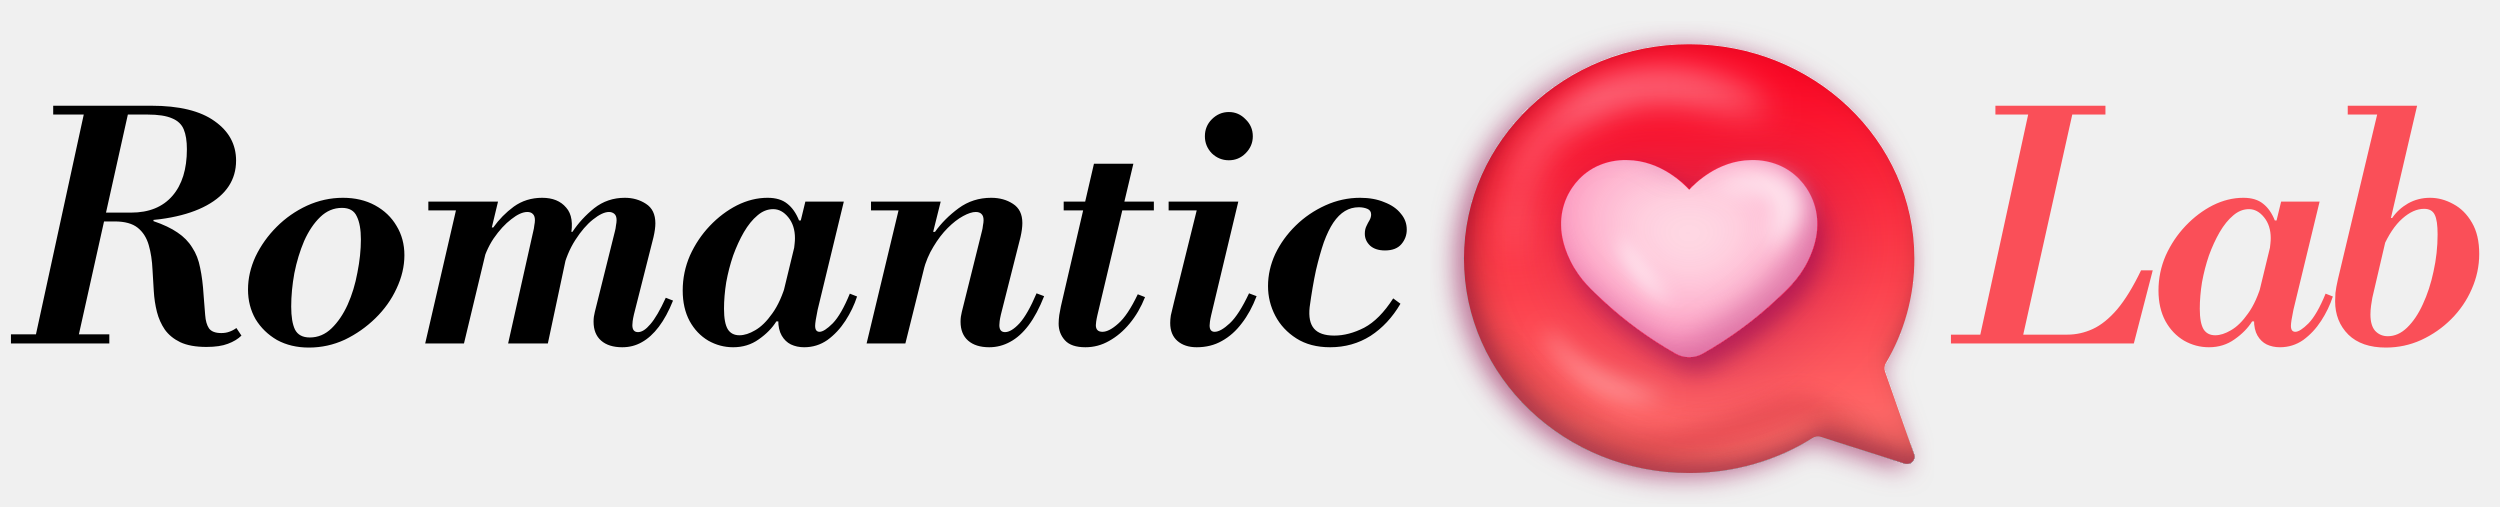
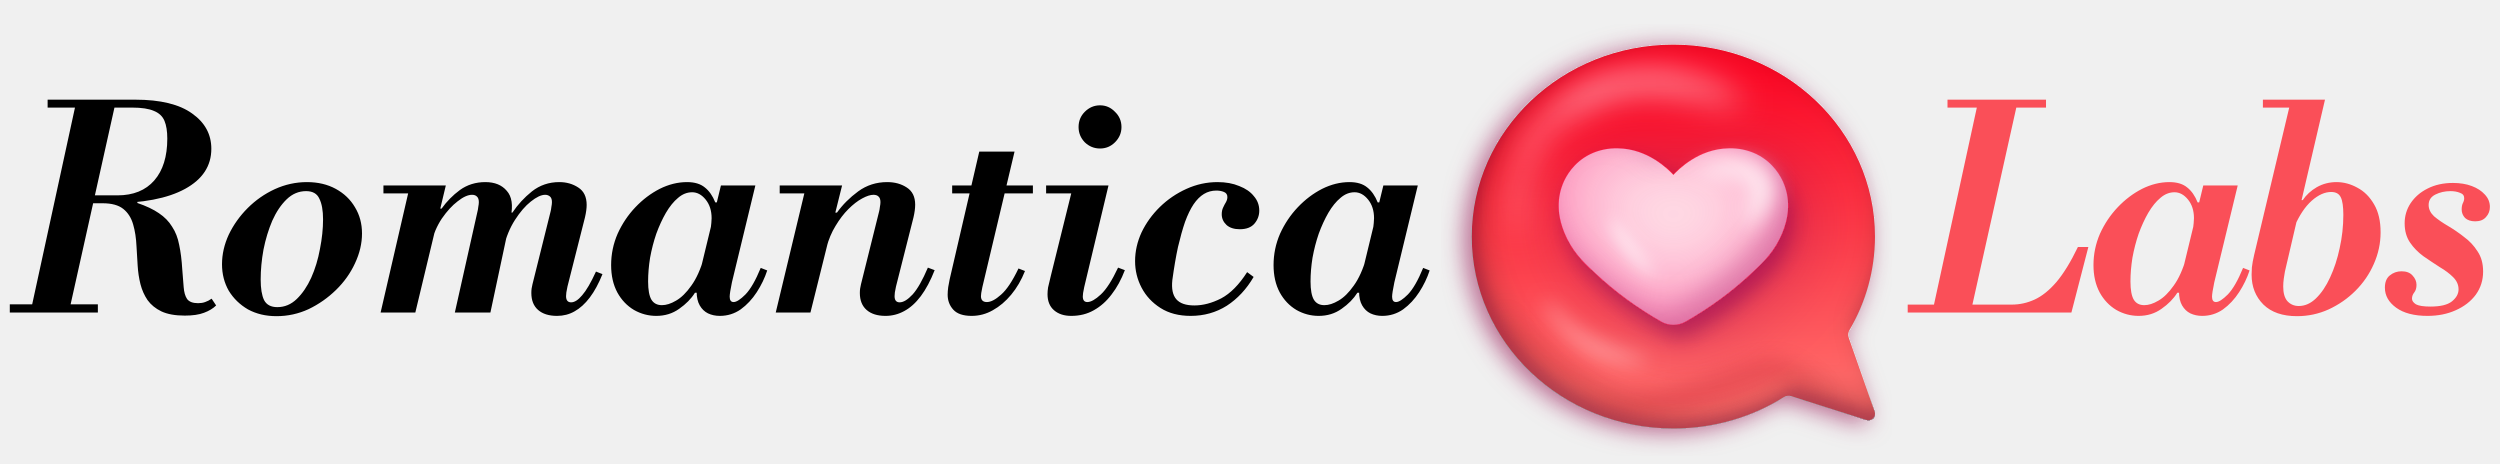
- <svg xmlns="http://www.w3.org/2000/svg" width="222" height="45" viewBox="0 0 222 45" fill="none">
-   <path d="M3.016 30.5L7.608 9.388H11.528L6.824 30.5H3.016ZM0.972 30.5V29.688H9.708V30.5H0.972ZM18.332 30.808C17.38 30.808 16.605 30.668 16.008 30.388C15.429 30.108 14.972 29.735 14.636 29.268C14.319 28.801 14.085 28.279 13.936 27.7C13.787 27.103 13.693 26.487 13.656 25.852C13.619 25.217 13.581 24.592 13.544 23.976C13.507 23.136 13.395 22.399 13.208 21.764C13.021 21.111 12.695 20.597 12.228 20.224C11.761 19.851 11.08 19.664 10.184 19.664L13.628 19.524V19.636C14.505 19.935 15.215 20.271 15.756 20.644C16.316 21.017 16.755 21.465 17.072 21.988C17.408 22.492 17.641 23.089 17.772 23.78C17.921 24.471 18.024 25.283 18.08 26.216C18.136 26.888 18.183 27.476 18.22 27.98C18.257 28.484 18.369 28.876 18.556 29.156C18.761 29.436 19.125 29.576 19.648 29.576C19.909 29.576 20.143 29.539 20.348 29.464C20.572 29.389 20.787 29.277 20.992 29.128L21.44 29.8C21.141 30.099 20.74 30.341 20.236 30.528C19.751 30.715 19.116 30.808 18.332 30.808ZM6.32 19.664V18.88H11.64C13.227 18.88 14.449 18.385 15.308 17.396C16.167 16.407 16.596 15.025 16.596 13.252C16.596 12.524 16.503 11.936 16.316 11.488C16.129 11.04 15.784 10.713 15.28 10.508C14.776 10.284 14.048 10.172 13.096 10.172H4.724V9.388H13.432C15.915 9.388 17.791 9.845 19.06 10.76C20.329 11.656 20.964 12.823 20.964 14.26C20.964 15.959 20.096 17.284 18.36 18.236C16.624 19.188 14.141 19.664 10.912 19.664H6.32ZM27.427 30.864C26.363 30.864 25.42 30.64 24.599 30.192C23.796 29.725 23.162 29.109 22.695 28.344C22.247 27.56 22.023 26.683 22.023 25.712C22.023 24.723 22.247 23.743 22.695 22.772C23.162 21.801 23.787 20.924 24.571 20.14C25.355 19.356 26.251 18.731 27.259 18.264C28.286 17.797 29.35 17.564 30.451 17.564C31.534 17.564 32.486 17.788 33.307 18.236C34.128 18.684 34.763 19.291 35.211 20.056C35.678 20.821 35.911 21.689 35.911 22.66C35.911 23.649 35.678 24.639 35.211 25.628C34.763 26.599 34.138 27.476 33.335 28.26C32.532 29.044 31.627 29.679 30.619 30.164C29.611 30.631 28.547 30.864 27.427 30.864ZM27.511 29.968C28.239 29.968 28.883 29.697 29.443 29.156C30.003 28.615 30.479 27.915 30.871 27.056C31.263 26.179 31.552 25.227 31.739 24.2C31.944 23.173 32.047 22.193 32.047 21.26C32.047 20.383 31.926 19.701 31.683 19.216C31.459 18.712 31.02 18.46 30.367 18.46C29.639 18.46 28.995 18.731 28.435 19.272C27.875 19.813 27.399 20.523 27.007 21.4C26.634 22.277 26.344 23.229 26.139 24.256C25.952 25.283 25.859 26.272 25.859 27.224C25.859 28.12 25.971 28.801 26.195 29.268C26.438 29.735 26.876 29.968 27.511 29.968ZM55.257 30.836C54.454 30.836 53.829 30.64 53.381 30.248C52.933 29.856 52.709 29.296 52.709 28.568C52.709 28.4 52.718 28.251 52.737 28.12C52.774 27.971 52.802 27.831 52.821 27.7L54.613 20.504C54.65 20.373 54.678 20.215 54.697 20.028C54.734 19.841 54.753 19.683 54.753 19.552C54.753 19.291 54.688 19.104 54.557 18.992C54.426 18.88 54.267 18.824 54.081 18.824C53.689 18.824 53.213 19.048 52.653 19.496C52.111 19.925 51.589 20.532 51.085 21.316C50.581 22.1 50.208 23.005 49.965 24.032L50.637 20.588H50.833C51.355 19.804 51.999 19.104 52.765 18.488C53.549 17.872 54.454 17.564 55.481 17.564C56.19 17.564 56.815 17.741 57.357 18.096C57.917 18.451 58.197 19.029 58.197 19.832C58.197 20.168 58.141 20.579 58.029 21.064L56.293 27.924C56.237 28.167 56.2 28.363 56.181 28.512C56.162 28.661 56.153 28.783 56.153 28.876C56.153 29.287 56.321 29.492 56.657 29.492C56.993 29.492 57.357 29.259 57.749 28.792C58.159 28.325 58.617 27.541 59.121 26.44L59.765 26.692C59.392 27.625 58.971 28.4 58.505 29.016C58.038 29.632 57.534 30.089 56.993 30.388C56.47 30.687 55.892 30.836 55.257 30.836ZM37.757 30.5L40.669 17.9H44.225L41.201 30.5H37.757ZM45.121 30.5L47.361 20.504C47.398 20.373 47.426 20.215 47.445 20.028C47.482 19.841 47.501 19.683 47.501 19.552C47.501 19.291 47.435 19.104 47.305 18.992C47.193 18.88 47.034 18.824 46.829 18.824C46.418 18.824 45.942 19.039 45.401 19.468C44.859 19.879 44.337 20.448 43.833 21.176C43.347 21.904 42.983 22.753 42.741 23.724L43.609 20.196H43.805C44.309 19.487 44.915 18.871 45.625 18.348C46.353 17.825 47.193 17.564 48.145 17.564C49.078 17.564 49.787 17.853 50.273 18.432C50.777 18.992 50.907 19.86 50.665 21.036L48.649 30.5H45.121ZM38.037 18.684V17.9H43.889V18.684H38.037ZM65.104 30.836C64.32 30.836 63.583 30.64 62.892 30.248C62.201 29.837 61.651 29.259 61.24 28.512C60.829 27.747 60.624 26.841 60.624 25.796C60.624 24.713 60.839 23.677 61.268 22.688C61.716 21.699 62.304 20.821 63.032 20.056C63.76 19.291 64.563 18.684 65.44 18.236C66.336 17.788 67.241 17.564 68.156 17.564C68.903 17.564 69.491 17.741 69.92 18.096C70.349 18.432 70.695 18.927 70.956 19.58H71.124L70.508 22.128C70.527 21.941 70.545 21.773 70.564 21.624C70.583 21.456 70.592 21.297 70.592 21.148C70.592 20.401 70.396 19.785 70.004 19.3C69.612 18.815 69.164 18.572 68.66 18.572C68.156 18.572 67.689 18.759 67.26 19.132C66.831 19.487 66.429 19.981 66.056 20.616C65.701 21.232 65.384 21.923 65.104 22.688C64.843 23.453 64.637 24.247 64.488 25.068C64.357 25.889 64.292 26.673 64.292 27.42C64.292 28.26 64.404 28.867 64.628 29.24C64.852 29.595 65.197 29.772 65.664 29.772C66.093 29.772 66.56 29.623 67.064 29.324C67.587 29.025 68.091 28.531 68.576 27.84C69.08 27.149 69.5 26.216 69.836 25.04L69.108 28.54H68.94C68.567 29.137 68.044 29.669 67.372 30.136C66.719 30.603 65.963 30.836 65.104 30.836ZM71.404 30.836C70.975 30.836 70.583 30.752 70.228 30.584C69.892 30.416 69.621 30.155 69.416 29.8C69.211 29.445 69.108 28.988 69.108 28.428C69.108 28.185 69.127 27.915 69.164 27.616C69.22 27.317 69.332 26.851 69.5 26.216L71.516 17.9H74.932L72.608 27.504C72.533 27.859 72.477 28.157 72.44 28.4C72.403 28.643 72.384 28.82 72.384 28.932C72.384 29.287 72.515 29.464 72.776 29.464C73.056 29.464 73.448 29.212 73.952 28.708C74.456 28.185 74.96 27.308 75.464 26.076L76.108 26.328C75.865 27.075 75.52 27.793 75.072 28.484C74.624 29.175 74.092 29.744 73.476 30.192C72.86 30.621 72.169 30.836 71.404 30.836ZM87.846 30.836C87.043 30.836 86.418 30.64 85.969 30.248C85.522 29.856 85.297 29.296 85.297 28.568C85.297 28.4 85.307 28.251 85.326 28.12C85.363 27.971 85.391 27.831 85.409 27.7L87.201 20.504C87.239 20.373 87.267 20.215 87.285 20.028C87.323 19.841 87.341 19.683 87.341 19.552C87.341 19.291 87.276 19.104 87.145 18.992C87.034 18.88 86.865 18.824 86.641 18.824C86.343 18.824 85.969 18.945 85.522 19.188C85.073 19.431 84.616 19.785 84.15 20.252C83.701 20.7 83.281 21.251 82.889 21.904C82.498 22.539 82.199 23.248 81.993 24.032L82.834 20.588H83.029C83.59 19.804 84.29 19.104 85.129 18.488C85.969 17.872 86.931 17.564 88.013 17.564C88.76 17.564 89.404 17.741 89.945 18.096C90.505 18.451 90.785 19.02 90.785 19.804C90.785 20.159 90.73 20.579 90.618 21.064L88.882 27.924C88.826 28.167 88.788 28.363 88.769 28.512C88.751 28.661 88.742 28.783 88.742 28.876C88.742 29.287 88.909 29.492 89.246 29.492C89.619 29.492 90.048 29.231 90.534 28.708C91.019 28.167 91.523 27.28 92.046 26.048L92.718 26.3C92.307 27.345 91.85 28.204 91.346 28.876C90.841 29.548 90.291 30.043 89.694 30.36C89.115 30.677 88.499 30.836 87.846 30.836ZM76.954 30.5L79.978 17.9H83.534L80.397 30.5H76.954ZM77.346 18.684V17.9H83.198V18.684H77.346ZM96.387 30.836C95.547 30.836 94.94 30.631 94.567 30.22C94.194 29.809 94.007 29.315 94.007 28.736C94.007 28.512 94.026 28.26 94.063 27.98C94.119 27.681 94.166 27.429 94.203 27.224L97.143 14.54H100.643L97.451 27.98C97.395 28.223 97.358 28.419 97.339 28.568C97.32 28.717 97.311 28.82 97.311 28.876C97.311 29.268 97.507 29.464 97.899 29.464C98.291 29.464 98.758 29.221 99.299 28.736C99.859 28.251 100.438 27.383 101.035 26.132L101.679 26.384C101.324 27.28 100.867 28.064 100.307 28.736C99.766 29.389 99.159 29.903 98.487 30.276C97.834 30.649 97.134 30.836 96.387 30.836ZM94.455 18.684V17.9H102.463V18.684H94.455ZM109.122 14.232C108.543 14.232 108.039 14.027 107.61 13.616C107.199 13.187 106.994 12.683 106.994 12.104C106.994 11.507 107.199 11.003 107.61 10.592C108.039 10.163 108.543 9.948 109.122 9.948C109.701 9.948 110.195 10.163 110.606 10.592C111.035 11.003 111.25 11.507 111.25 12.104C111.25 12.683 111.035 13.187 110.606 13.616C110.195 14.027 109.701 14.232 109.122 14.232ZM106.266 30.836C105.557 30.836 104.987 30.649 104.558 30.276C104.129 29.903 103.914 29.371 103.914 28.68C103.914 28.475 103.933 28.251 103.97 28.008C104.026 27.765 104.119 27.373 104.25 26.832L106.462 17.9H109.962L107.554 27.98C107.498 28.223 107.461 28.419 107.442 28.568C107.423 28.717 107.414 28.829 107.414 28.904C107.414 29.277 107.563 29.464 107.862 29.464C108.217 29.464 108.665 29.212 109.206 28.708C109.747 28.204 110.317 27.317 110.914 26.048L111.586 26.3C111.231 27.233 110.793 28.036 110.27 28.708C109.766 29.38 109.178 29.903 108.506 30.276C107.853 30.649 107.106 30.836 106.266 30.836ZM103.774 18.684V17.9H108.786V18.684H103.774ZM118.116 30.836C116.94 30.836 115.941 30.575 115.12 30.052C114.299 29.529 113.673 28.857 113.244 28.036C112.815 27.215 112.6 26.337 112.6 25.404C112.6 24.433 112.815 23.481 113.244 22.548C113.692 21.615 114.299 20.775 115.064 20.028C115.829 19.281 116.707 18.684 117.696 18.236C118.685 17.788 119.712 17.564 120.776 17.564C121.597 17.564 122.316 17.695 122.932 17.956C123.567 18.199 124.052 18.535 124.388 18.964C124.743 19.375 124.92 19.851 124.92 20.392C124.92 20.877 124.761 21.307 124.444 21.68C124.127 22.053 123.641 22.24 122.988 22.24C122.428 22.24 121.989 22.1 121.672 21.82C121.355 21.521 121.196 21.167 121.196 20.756C121.196 20.495 121.243 20.271 121.336 20.084C121.429 19.879 121.523 19.701 121.616 19.552C121.709 19.384 121.756 19.216 121.756 19.048C121.756 18.805 121.644 18.637 121.42 18.544C121.196 18.451 120.944 18.404 120.664 18.404C120.216 18.404 119.805 18.516 119.432 18.74C119.059 18.964 118.713 19.309 118.396 19.776C118.097 20.224 117.817 20.803 117.556 21.512C117.313 22.221 117.08 23.052 116.856 24.004C116.651 24.956 116.464 26.048 116.296 27.28C116.203 28.139 116.333 28.773 116.688 29.184C117.043 29.595 117.64 29.8 118.48 29.8C119.339 29.8 120.225 29.567 121.14 29.1C122.055 28.615 122.913 27.747 123.716 26.496L124.36 26.972C123.651 28.185 122.764 29.137 121.7 29.828C120.636 30.5 119.441 30.836 118.116 30.836Z" fill="black" />
+ <svg xmlns="http://www.w3.org/2000/svg" width="248" height="46" viewBox="0 0 248 46" fill="none">
+   <path d="M3.016 31L7.608 9.888H11.528L6.824 31H3.016ZM0.972 31V30.188H9.708V31H0.972ZM18.332 31.308C17.38 31.308 16.605 31.168 16.008 30.888C15.429 30.608 14.972 30.235 14.636 29.768C14.319 29.301 14.085 28.779 13.936 28.2C13.787 27.603 13.693 26.987 13.656 26.352C13.619 25.717 13.581 25.092 13.544 24.476C13.507 23.636 13.395 22.899 13.208 22.264C13.021 21.611 12.695 21.097 12.228 20.724C11.761 20.351 11.08 20.164 10.184 20.164L13.628 20.024V20.136C14.505 20.435 15.215 20.771 15.756 21.144C16.316 21.517 16.755 21.965 17.072 22.488C17.408 22.992 17.641 23.589 17.772 24.28C17.921 24.971 18.024 25.783 18.08 26.716C18.136 27.388 18.183 27.976 18.22 28.48C18.257 28.984 18.369 29.376 18.556 29.656C18.761 29.936 19.125 30.076 19.648 30.076C19.909 30.076 20.143 30.039 20.348 29.964C20.572 29.889 20.787 29.777 20.992 29.628L21.44 30.3C21.141 30.599 20.74 30.841 20.236 31.028C19.751 31.215 19.116 31.308 18.332 31.308ZM6.32 20.164V19.38H11.64C13.227 19.38 14.449 18.885 15.308 17.896C16.167 16.907 16.596 15.525 16.596 13.752C16.596 13.024 16.503 12.436 16.316 11.988C16.129 11.54 15.784 11.213 15.28 11.008C14.776 10.784 14.048 10.672 13.096 10.672H4.724V9.888H13.432C15.915 9.888 17.791 10.345 19.06 11.26C20.329 12.156 20.964 13.323 20.964 14.76C20.964 16.459 20.096 17.784 18.36 18.736C16.624 19.688 14.141 20.164 10.912 20.164H6.32ZM27.427 31.364C26.363 31.364 25.42 31.14 24.599 30.692C23.796 30.225 23.162 29.609 22.695 28.844C22.247 28.06 22.023 27.183 22.023 26.212C22.023 25.223 22.247 24.243 22.695 23.272C23.162 22.301 23.787 21.424 24.571 20.64C25.355 19.856 26.251 19.231 27.259 18.764C28.286 18.297 29.35 18.064 30.451 18.064C31.534 18.064 32.486 18.288 33.307 18.736C34.128 19.184 34.763 19.791 35.211 20.556C35.678 21.321 35.911 22.189 35.911 23.16C35.911 24.149 35.678 25.139 35.211 26.128C34.763 27.099 34.138 27.976 33.335 28.76C32.532 29.544 31.627 30.179 30.619 30.664C29.611 31.131 28.547 31.364 27.427 31.364ZM27.511 30.468C28.239 30.468 28.883 30.197 29.443 29.656C30.003 29.115 30.479 28.415 30.871 27.556C31.263 26.679 31.552 25.727 31.739 24.7C31.944 23.673 32.047 22.693 32.047 21.76C32.047 20.883 31.926 20.201 31.683 19.716C31.459 19.212 31.02 18.96 30.367 18.96C29.639 18.96 28.995 19.231 28.435 19.772C27.875 20.313 27.399 21.023 27.007 21.9C26.634 22.777 26.344 23.729 26.139 24.756C25.952 25.783 25.859 26.772 25.859 27.724C25.859 28.62 25.971 29.301 26.195 29.768C26.438 30.235 26.876 30.468 27.511 30.468ZM55.257 31.336C54.454 31.336 53.829 31.14 53.381 30.748C52.933 30.356 52.709 29.796 52.709 29.068C52.709 28.9 52.718 28.751 52.737 28.62C52.774 28.471 52.802 28.331 52.821 28.2L54.613 21.004C54.65 20.873 54.678 20.715 54.697 20.528C54.734 20.341 54.753 20.183 54.753 20.052C54.753 19.791 54.688 19.604 54.557 19.492C54.426 19.38 54.267 19.324 54.081 19.324C53.689 19.324 53.213 19.548 52.653 19.996C52.111 20.425 51.589 21.032 51.085 21.816C50.581 22.6 50.208 23.505 49.965 24.532L50.637 21.088H50.833C51.355 20.304 51.999 19.604 52.765 18.988C53.549 18.372 54.454 18.064 55.481 18.064C56.19 18.064 56.815 18.241 57.357 18.596C57.917 18.951 58.197 19.529 58.197 20.332C58.197 20.668 58.141 21.079 58.029 21.564L56.293 28.424C56.237 28.667 56.2 28.863 56.181 29.012C56.162 29.161 56.153 29.283 56.153 29.376C56.153 29.787 56.321 29.992 56.657 29.992C56.993 29.992 57.357 29.759 57.749 29.292C58.159 28.825 58.617 28.041 59.121 26.94L59.765 27.192C59.392 28.125 58.971 28.9 58.505 29.516C58.038 30.132 57.534 30.589 56.993 30.888C56.47 31.187 55.892 31.336 55.257 31.336ZM37.757 31L40.669 18.4H44.225L41.201 31H37.757ZM45.121 31L47.361 21.004C47.398 20.873 47.426 20.715 47.445 20.528C47.482 20.341 47.501 20.183 47.501 20.052C47.501 19.791 47.435 19.604 47.305 19.492C47.193 19.38 47.034 19.324 46.829 19.324C46.418 19.324 45.942 19.539 45.401 19.968C44.859 20.379 44.337 20.948 43.833 21.676C43.347 22.404 42.983 23.253 42.741 24.224L43.609 20.696H43.805C44.309 19.987 44.915 19.371 45.625 18.848C46.353 18.325 47.193 18.064 48.145 18.064C49.078 18.064 49.787 18.353 50.273 18.932C50.777 19.492 50.907 20.36 50.665 21.536L48.649 31H45.121ZM38.037 19.184V18.4H43.889V19.184H38.037ZM65.104 31.336C64.32 31.336 63.583 31.14 62.892 30.748C62.201 30.337 61.651 29.759 61.24 29.012C60.829 28.247 60.624 27.341 60.624 26.296C60.624 25.213 60.839 24.177 61.268 23.188C61.716 22.199 62.304 21.321 63.032 20.556C63.76 19.791 64.563 19.184 65.44 18.736C66.336 18.288 67.241 18.064 68.156 18.064C68.903 18.064 69.491 18.241 69.92 18.596C70.349 18.932 70.695 19.427 70.956 20.08H71.124L70.508 22.628C70.527 22.441 70.545 22.273 70.564 22.124C70.583 21.956 70.592 21.797 70.592 21.648C70.592 20.901 70.396 20.285 70.004 19.8C69.612 19.315 69.164 19.072 68.66 19.072C68.156 19.072 67.689 19.259 67.26 19.632C66.831 19.987 66.429 20.481 66.056 21.116C65.701 21.732 65.384 22.423 65.104 23.188C64.843 23.953 64.637 24.747 64.488 25.568C64.357 26.389 64.292 27.173 64.292 27.92C64.292 28.76 64.404 29.367 64.628 29.74C64.852 30.095 65.197 30.272 65.664 30.272C66.093 30.272 66.56 30.123 67.064 29.824C67.587 29.525 68.091 29.031 68.576 28.34C69.08 27.649 69.5 26.716 69.836 25.54L69.108 29.04H68.94C68.567 29.637 68.044 30.169 67.372 30.636C66.719 31.103 65.963 31.336 65.104 31.336ZM71.404 31.336C70.975 31.336 70.583 31.252 70.228 31.084C69.892 30.916 69.621 30.655 69.416 30.3C69.211 29.945 69.108 29.488 69.108 28.928C69.108 28.685 69.127 28.415 69.164 28.116C69.22 27.817 69.332 27.351 69.5 26.716L71.516 18.4H74.932L72.608 28.004C72.533 28.359 72.477 28.657 72.44 28.9C72.403 29.143 72.384 29.32 72.384 29.432C72.384 29.787 72.515 29.964 72.776 29.964C73.056 29.964 73.448 29.712 73.952 29.208C74.456 28.685 74.96 27.808 75.464 26.576L76.108 26.828C75.865 27.575 75.52 28.293 75.072 28.984C74.624 29.675 74.092 30.244 73.476 30.692C72.86 31.121 72.169 31.336 71.404 31.336ZM87.846 31.336C87.043 31.336 86.418 31.14 85.969 30.748C85.522 30.356 85.297 29.796 85.297 29.068C85.297 28.9 85.307 28.751 85.326 28.62C85.363 28.471 85.391 28.331 85.409 28.2L87.201 21.004C87.239 20.873 87.267 20.715 87.285 20.528C87.323 20.341 87.341 20.183 87.341 20.052C87.341 19.791 87.276 19.604 87.145 19.492C87.034 19.38 86.865 19.324 86.641 19.324C86.343 19.324 85.969 19.445 85.522 19.688C85.073 19.931 84.616 20.285 84.15 20.752C83.701 21.2 83.281 21.751 82.889 22.404C82.498 23.039 82.199 23.748 81.993 24.532L82.834 21.088H83.029C83.59 20.304 84.29 19.604 85.129 18.988C85.969 18.372 86.931 18.064 88.013 18.064C88.76 18.064 89.404 18.241 89.945 18.596C90.505 18.951 90.785 19.52 90.785 20.304C90.785 20.659 90.73 21.079 90.618 21.564L88.882 28.424C88.826 28.667 88.788 28.863 88.769 29.012C88.751 29.161 88.742 29.283 88.742 29.376C88.742 29.787 88.909 29.992 89.246 29.992C89.619 29.992 90.048 29.731 90.534 29.208C91.019 28.667 91.523 27.78 92.046 26.548L92.718 26.8C92.307 27.845 91.85 28.704 91.346 29.376C90.841 30.048 90.291 30.543 89.694 30.86C89.115 31.177 88.499 31.336 87.846 31.336ZM76.954 31L79.978 18.4H83.534L80.397 31H76.954ZM77.346 19.184V18.4H83.198V19.184H77.346ZM96.387 31.336C95.547 31.336 94.94 31.131 94.567 30.72C94.194 30.309 94.007 29.815 94.007 29.236C94.007 29.012 94.026 28.76 94.063 28.48C94.119 28.181 94.166 27.929 94.203 27.724L97.143 15.04H100.643L97.451 28.48C97.395 28.723 97.358 28.919 97.339 29.068C97.32 29.217 97.311 29.32 97.311 29.376C97.311 29.768 97.507 29.964 97.899 29.964C98.291 29.964 98.758 29.721 99.299 29.236C99.859 28.751 100.438 27.883 101.035 26.632L101.679 26.884C101.324 27.78 100.867 28.564 100.307 29.236C99.766 29.889 99.159 30.403 98.487 30.776C97.834 31.149 97.134 31.336 96.387 31.336ZM94.455 19.184V18.4H102.463V19.184H94.455ZM109.122 14.732C108.543 14.732 108.039 14.527 107.61 14.116C107.199 13.687 106.994 13.183 106.994 12.604C106.994 12.007 107.199 11.503 107.61 11.092C108.039 10.663 108.543 10.448 109.122 10.448C109.701 10.448 110.195 10.663 110.606 11.092C111.035 11.503 111.25 12.007 111.25 12.604C111.25 13.183 111.035 13.687 110.606 14.116C110.195 14.527 109.701 14.732 109.122 14.732ZM106.266 31.336C105.557 31.336 104.987 31.149 104.558 30.776C104.129 30.403 103.914 29.871 103.914 29.18C103.914 28.975 103.933 28.751 103.97 28.508C104.026 28.265 104.119 27.873 104.25 27.332L106.462 18.4H109.962L107.554 28.48C107.498 28.723 107.461 28.919 107.442 29.068C107.423 29.217 107.414 29.329 107.414 29.404C107.414 29.777 107.563 29.964 107.862 29.964C108.217 29.964 108.665 29.712 109.206 29.208C109.747 28.704 110.317 27.817 110.914 26.548L111.586 26.8C111.231 27.733 110.793 28.536 110.27 29.208C109.766 29.88 109.178 30.403 108.506 30.776C107.853 31.149 107.106 31.336 106.266 31.336ZM103.774 19.184V18.4H108.786V19.184H103.774ZM118.116 31.336C116.94 31.336 115.941 31.075 115.12 30.552C114.299 30.029 113.673 29.357 113.244 28.536C112.815 27.715 112.6 26.837 112.6 25.904C112.6 24.933 112.815 23.981 113.244 23.048C113.692 22.115 114.299 21.275 115.064 20.528C115.829 19.781 116.707 19.184 117.696 18.736C118.685 18.288 119.712 18.064 120.776 18.064C121.597 18.064 122.316 18.195 122.932 18.456C123.567 18.699 124.052 19.035 124.388 19.464C124.743 19.875 124.92 20.351 124.92 20.892C124.92 21.377 124.761 21.807 124.444 22.18C124.127 22.553 123.641 22.74 122.988 22.74C122.428 22.74 121.989 22.6 121.672 22.32C121.355 22.021 121.196 21.667 121.196 21.256C121.196 20.995 121.243 20.771 121.336 20.584C121.429 20.379 121.523 20.201 121.616 20.052C121.709 19.884 121.756 19.716 121.756 19.548C121.756 19.305 121.644 19.137 121.42 19.044C121.196 18.951 120.944 18.904 120.664 18.904C120.216 18.904 119.805 19.016 119.432 19.24C119.059 19.464 118.713 19.809 118.396 20.276C118.097 20.724 117.817 21.303 117.556 22.012C117.313 22.721 117.08 23.552 116.856 24.504C116.651 25.456 116.464 26.548 116.296 27.78C116.203 28.639 116.333 29.273 116.688 29.684C117.043 30.095 117.64 30.3 118.48 30.3C119.339 30.3 120.225 30.067 121.14 29.6C122.055 29.115 122.913 28.247 123.716 26.996L124.36 27.472C123.651 28.685 122.764 29.637 121.7 30.328C120.636 31 119.441 31.336 118.116 31.336ZM130.817 31.336C130.033 31.336 129.295 31.14 128.605 30.748C127.914 30.337 127.363 29.759 126.953 29.012C126.542 28.247 126.337 27.341 126.337 26.296C126.337 25.213 126.551 24.177 126.981 23.188C127.429 22.199 128.017 21.321 128.745 20.556C129.473 19.791 130.275 19.184 131.153 18.736C132.049 18.288 132.954 18.064 133.869 18.064C134.615 18.064 135.203 18.241 135.633 18.596C136.062 18.932 136.407 19.427 136.669 20.08H136.837L136.221 22.628C136.239 22.441 136.258 22.273 136.277 22.124C136.295 21.956 136.305 21.797 136.305 21.648C136.305 20.901 136.109 20.285 135.717 19.8C135.325 19.315 134.877 19.072 134.373 19.072C133.869 19.072 133.402 19.259 132.973 19.632C132.543 19.987 132.142 20.481 131.769 21.116C131.414 21.732 131.097 22.423 130.817 23.188C130.555 23.953 130.35 24.747 130.201 25.568C130.07 26.389 130.005 27.173 130.005 27.92C130.005 28.76 130.117 29.367 130.341 29.74C130.565 30.095 130.91 30.272 131.377 30.272C131.806 30.272 132.273 30.123 132.777 29.824C133.299 29.525 133.803 29.031 134.289 28.34C134.793 27.649 135.213 26.716 135.549 25.54L134.821 29.04H134.653C134.279 29.637 133.757 30.169 133.085 30.636C132.431 31.103 131.675 31.336 130.817 31.336ZM137.117 31.336C136.687 31.336 136.295 31.252 135.941 31.084C135.605 30.916 135.334 30.655 135.129 30.3C134.923 29.945 134.821 29.488 134.821 28.928C134.821 28.685 134.839 28.415 134.877 28.116C134.933 27.817 135.045 27.351 135.213 26.716L137.229 18.4H140.645L138.321 28.004C138.246 28.359 138.19 28.657 138.153 28.9C138.115 29.143 138.097 29.32 138.097 29.432C138.097 29.787 138.227 29.964 138.489 29.964C138.769 29.964 139.161 29.712 139.665 29.208C140.169 28.685 140.673 27.808 141.177 26.576L141.821 26.828C141.578 27.575 141.233 28.293 140.785 28.984C140.337 29.675 139.805 30.244 139.189 30.692C138.573 31.121 137.882 31.336 137.117 31.336Z" fill="black" />
  <g filter="url(#filter0_dii_1506_28604)">
-     <path d="M149.999 42C138.954 42 130 33.477 130 22.964C130 12.45 138.954 3.928 149.999 3.928C161.044 3.928 169.998 12.45 169.998 22.964C169.998 26.33 169.08 29.492 167.47 32.236C167.334 32.467 167.302 32.746 167.391 32.999L169.965 40.347C170.138 40.844 169.643 41.316 169.121 41.15L161.705 38.797C161.451 38.716 161.174 38.755 160.948 38.896C157.802 40.859 154.041 42 149.999 42Z" fill="url(#paint0_linear_1506_28604)" />
+     <path d="M165.999 42.5C154.954 42.5 146 33.977 146 23.464C146 12.95 154.954 4.428 165.999 4.428C177.044 4.428 185.998 12.95 185.998 23.464C185.998 26.83 185.08 29.992 183.47 32.736C183.334 32.967 183.302 33.246 183.391 33.499L185.965 40.847C186.138 41.344 185.643 41.816 185.121 41.65L177.705 39.297C177.451 39.216 177.174 39.255 176.948 39.396C173.802 41.359 170.041 42.5 165.999 42.5Z" fill="url(#paint0_linear_1506_28604)" />
  </g>
  <g filter="url(#filter1_f_1506_28604)">
-     <path d="M166.726 39.48C167.499 40.143 168.083 40.614 168.339 40.614C167.981 40.387 167.445 39.963 166.726 39.48C164.994 37.995 162.311 35.547 160.214 35.253C157.181 34.828 148.221 40.524 142.921 37.896C138.455 35.682 133.349 31.117 132.923 29.952C132.678 32.108 139.764 37.562 142.921 39.349C146.867 41.583 152.089 39.831 160.214 36.94C163.146 37.321 165.298 38.52 166.726 39.48Z" fill="#AE0B1F" fill-opacity="0.3" />
+     <path d="M182.726 39.98C183.499 40.643 184.083 41.114 184.339 41.114C183.981 40.887 183.445 40.463 182.726 39.98C180.994 38.495 178.311 36.047 176.214 35.753C173.181 35.328 164.221 41.024 158.921 38.396C154.455 36.182 149.349 31.617 148.923 30.452C148.678 32.608 155.764 38.062 158.921 39.849C162.867 42.083 168.089 40.331 176.214 37.44C179.146 37.821 181.298 39.02 182.726 39.98Z" fill="#AE0B1F" fill-opacity="0.3" />
  </g>
  <g filter="url(#filter2_f_1506_28604)">
-     <path d="M138.286 11.398C134.75 13.757 134.488 19.953 134.799 22.756C133.437 20.686 135.166 14.167 135.631 13.33C136.097 12.493 139.25 8.47 143.408 7.47C147.565 6.47 150.725 6.97 154.123 8.207C156.303 9.001 156.964 9.606 156.406 9.856C156.015 9.563 152.95 8.727 150.007 8.336C146.019 7.805 142.705 8.45 138.286 11.398Z" fill="#FFFEFE" />
+     <path d="M154.286 11.898C150.75 14.257 150.488 20.453 150.799 23.256C149.437 21.186 151.166 14.667 151.631 13.83C152.097 12.993 155.25 8.97 159.408 7.97C163.565 6.97 166.725 7.47 170.123 8.707C172.303 9.501 172.964 10.107 172.406 10.356C172.015 10.063 168.95 9.227 166.007 8.836C162.019 8.305 158.705 8.95 154.286 11.898Z" fill="#FFFEFE" />
  </g>
  <g filter="url(#filter3_ddii_1506_28604)">
-     <path d="M160.854 17.489C160.669 17.092 159.96 15.629 158.239 14.79C157.384 14.381 156.437 14.185 155.483 14.217C152.504 14.258 150.472 16.343 150 16.853C149.529 16.343 147.496 14.261 144.517 14.217C143.563 14.185 142.616 14.381 141.761 14.79C140.04 15.63 139.331 17.092 139.146 17.489C138.783 18.283 138.606 19.144 138.627 20.011C138.627 20.316 138.654 21.562 139.469 23.193C140.303 24.862 141.482 25.869 142.287 26.625C144.254 28.463 146.451 30.062 148.812 31.402C149.546 31.818 150.454 31.818 151.188 31.402C153.549 30.062 155.746 28.463 157.713 26.625C158.514 25.87 159.697 24.863 160.531 23.193C161.346 21.562 161.373 20.316 161.373 20.011C161.395 19.144 161.218 18.283 160.854 17.489Z" fill="#FFE4EB" />
+     <path d="M176.854 17.989C176.669 17.592 175.96 16.129 174.239 15.29C173.384 14.881 172.437 14.685 171.483 14.717C168.504 14.758 166.472 16.843 166 17.353C165.529 16.843 163.496 14.761 160.517 14.717C159.563 14.685 158.616 14.881 157.761 15.29C156.04 16.13 155.331 17.592 155.146 17.989C154.783 18.783 154.606 19.644 154.627 20.511C154.627 20.816 154.654 22.062 155.469 23.693C156.303 25.362 157.482 26.369 158.287 27.125C160.254 28.963 162.451 30.562 164.812 31.902C165.546 32.318 166.454 32.318 167.188 31.902C169.549 30.562 171.746 28.963 173.713 27.125C174.514 26.37 175.697 25.363 176.531 23.693C177.346 22.062 177.373 20.816 177.373 20.511C177.395 19.644 177.218 18.783 176.854 17.989Z" fill="#FFE4EB" />
  </g>
  <g filter="url(#filter4_f_1506_28604)">
-     <path d="M157.419 17.676C156.265 16.315 152.434 17.413 152.427 16.272C158.855 13.233 161.373 17.708 159.397 20.149C155.193 25.342 158.408 18.843 157.419 17.676Z" fill="white" fill-opacity="0.7" />
+     <path d="M173.419 18.176C172.265 16.815 168.434 17.913 168.427 16.772C174.855 13.733 177.373 18.208 175.397 20.649C171.193 25.842 174.408 19.343 173.419 18.176Z" fill="white" fill-opacity="0.7" />
  </g>
  <g filter="url(#filter5_f_1506_28604)">
-     <path d="M148.469 26.928C146.09 26.135 143.712 22.012 143.712 21.378C143.712 20.585 146.883 25.343 148.469 26.928Z" fill="white" fill-opacity="0.99" />
+     <path d="M164.469 27.428C162.09 26.635 159.712 22.512 159.712 21.878C159.712 21.085 162.883 25.843 164.469 27.428Z" fill="white" fill-opacity="0.99" />
  </g>
  <g opacity="0.5" filter="url(#filter6_f_1506_28604)">
-     <path d="M148.022 35.266C145.767 34.894 140.657 33.369 138.258 30.242C135.26 26.332 139.474 37.129 148.022 35.266Z" fill="white" />
+     <path d="M164.022 35.766C161.767 35.394 156.657 33.869 154.258 30.742C151.26 26.832 155.474 37.629 164.022 35.766Z" fill="white" />
  </g>
-   <path d="M175.68 30.5L180.272 9.388H184.192L179.488 30.5H175.68ZM173.244 30.5V29.716H183.576C184.36 29.716 185.116 29.548 185.844 29.212C186.572 28.876 187.291 28.297 188 27.476C188.709 26.636 189.419 25.479 190.128 24.004H191.164L189.484 30.5H173.244ZM177.192 10.172V9.388H186.964V10.172H177.192ZM196.153 30.836C195.369 30.836 194.632 30.64 193.941 30.248C193.251 29.837 192.7 29.259 192.289 28.512C191.879 27.747 191.673 26.841 191.673 25.796C191.673 24.713 191.888 23.677 192.317 22.688C192.765 21.699 193.353 20.821 194.081 20.056C194.809 19.291 195.612 18.684 196.489 18.236C197.385 17.788 198.291 17.564 199.205 17.564C199.952 17.564 200.54 17.741 200.969 18.096C201.399 18.432 201.744 18.927 202.005 19.58H202.173L201.557 22.128C201.576 21.941 201.595 21.773 201.613 21.624C201.632 21.456 201.641 21.297 201.641 21.148C201.641 20.401 201.445 19.785 201.053 19.3C200.661 18.815 200.213 18.572 199.709 18.572C199.205 18.572 198.739 18.759 198.309 19.132C197.88 19.487 197.479 19.981 197.105 20.616C196.751 21.232 196.433 21.923 196.153 22.688C195.892 23.453 195.687 24.247 195.537 25.068C195.407 25.889 195.341 26.673 195.341 27.42C195.341 28.26 195.453 28.867 195.677 29.24C195.901 29.595 196.247 29.772 196.713 29.772C197.143 29.772 197.609 29.623 198.113 29.324C198.636 29.025 199.14 28.531 199.625 27.84C200.129 27.149 200.549 26.216 200.885 25.04L200.157 28.54H199.989C199.616 29.137 199.093 29.669 198.421 30.136C197.768 30.603 197.012 30.836 196.153 30.836ZM202.453 30.836C202.024 30.836 201.632 30.752 201.277 30.584C200.941 30.416 200.671 30.155 200.465 29.8C200.26 29.445 200.157 28.988 200.157 28.428C200.157 28.185 200.176 27.915 200.213 27.616C200.269 27.317 200.381 26.851 200.549 26.216L202.565 17.9H205.981L203.657 27.504C203.583 27.859 203.527 28.157 203.489 28.4C203.452 28.643 203.433 28.82 203.433 28.932C203.433 29.287 203.564 29.464 203.825 29.464C204.105 29.464 204.497 29.212 205.001 28.708C205.505 28.185 206.009 27.308 206.513 26.076L207.157 26.328C206.915 27.075 206.569 27.793 206.121 28.484C205.673 29.175 205.141 29.744 204.525 30.192C203.909 30.621 203.219 30.836 202.453 30.836ZM211.867 30.864C210.429 30.864 209.319 30.481 208.535 29.716C207.751 28.932 207.359 27.943 207.359 26.748C207.359 26.58 207.368 26.337 207.387 26.02C207.424 25.684 207.499 25.273 207.611 24.788L211.279 9.388H214.639L210.663 26.44C210.625 26.627 210.588 26.86 210.551 27.14C210.513 27.42 210.495 27.681 210.495 27.924C210.495 28.577 210.635 29.063 210.915 29.38C211.213 29.697 211.587 29.856 212.035 29.856C212.651 29.856 213.22 29.604 213.743 29.1C214.284 28.577 214.751 27.887 215.143 27.028C215.553 26.151 215.871 25.18 216.095 24.116C216.337 23.033 216.459 21.932 216.459 20.812C216.459 19.991 216.375 19.412 216.207 19.076C216.039 18.721 215.721 18.544 215.255 18.544C214.62 18.544 213.976 18.833 213.323 19.412C212.669 19.991 212.091 20.859 211.587 22.016L212.231 19.356H212.427C212.781 18.833 213.248 18.404 213.827 18.068C214.424 17.732 215.077 17.564 215.787 17.564C216.496 17.564 217.187 17.751 217.859 18.124C218.531 18.479 219.081 19.029 219.511 19.776C219.94 20.504 220.155 21.428 220.155 22.548C220.155 23.631 219.931 24.676 219.483 25.684C219.053 26.673 218.447 27.56 217.663 28.344C216.897 29.109 216.011 29.725 215.003 30.192C214.013 30.64 212.968 30.864 211.867 30.864ZM208.479 10.172V9.388H214.303V10.172H208.479Z" fill="#FA4F58" />
+   <path d="M191.68 31L196.272 9.888H200.192L195.488 31H191.68ZM189.244 31V30.216H199.576C200.36 30.216 201.116 30.048 201.844 29.712C202.572 29.376 203.291 28.797 204 27.976C204.709 27.136 205.419 25.979 206.128 24.504H207.164L205.484 31H189.244ZM193.192 10.672V9.888H202.964V10.672H193.192ZM212.153 31.336C211.369 31.336 210.632 31.14 209.941 30.748C209.251 30.337 208.7 29.759 208.289 29.012C207.879 28.247 207.673 27.341 207.673 26.296C207.673 25.213 207.888 24.177 208.317 23.188C208.765 22.199 209.353 21.321 210.081 20.556C210.809 19.791 211.612 19.184 212.489 18.736C213.385 18.288 214.291 18.064 215.205 18.064C215.952 18.064 216.54 18.241 216.969 18.596C217.399 18.932 217.744 19.427 218.005 20.08H218.173L217.557 22.628C217.576 22.441 217.595 22.273 217.613 22.124C217.632 21.956 217.641 21.797 217.641 21.648C217.641 20.901 217.445 20.285 217.053 19.8C216.661 19.315 216.213 19.072 215.709 19.072C215.205 19.072 214.739 19.259 214.309 19.632C213.88 19.987 213.479 20.481 213.105 21.116C212.751 21.732 212.433 22.423 212.153 23.188C211.892 23.953 211.687 24.747 211.537 25.568C211.407 26.389 211.341 27.173 211.341 27.92C211.341 28.76 211.453 29.367 211.677 29.74C211.901 30.095 212.247 30.272 212.713 30.272C213.143 30.272 213.609 30.123 214.113 29.824C214.636 29.525 215.14 29.031 215.625 28.34C216.129 27.649 216.549 26.716 216.885 25.54L216.157 29.04H215.989C215.616 29.637 215.093 30.169 214.421 30.636C213.768 31.103 213.012 31.336 212.153 31.336ZM218.453 31.336C218.024 31.336 217.632 31.252 217.277 31.084C216.941 30.916 216.671 30.655 216.465 30.3C216.26 29.945 216.157 29.488 216.157 28.928C216.157 28.685 216.176 28.415 216.213 28.116C216.269 27.817 216.381 27.351 216.549 26.716L218.565 18.4H221.981L219.657 28.004C219.583 28.359 219.527 28.657 219.489 28.9C219.452 29.143 219.433 29.32 219.433 29.432C219.433 29.787 219.564 29.964 219.825 29.964C220.105 29.964 220.497 29.712 221.001 29.208C221.505 28.685 222.009 27.808 222.513 26.576L223.157 26.828C222.915 27.575 222.569 28.293 222.121 28.984C221.673 29.675 221.141 30.244 220.525 30.692C219.909 31.121 219.219 31.336 218.453 31.336ZM227.867 31.364C226.429 31.364 225.319 30.981 224.535 30.216C223.751 29.432 223.359 28.443 223.359 27.248C223.359 27.08 223.368 26.837 223.387 26.52C223.424 26.184 223.499 25.773 223.611 25.288L227.279 9.888H230.639L226.663 26.94C226.625 27.127 226.588 27.36 226.551 27.64C226.513 27.92 226.495 28.181 226.495 28.424C226.495 29.077 226.635 29.563 226.915 29.88C227.213 30.197 227.587 30.356 228.035 30.356C228.651 30.356 229.22 30.104 229.743 29.6C230.284 29.077 230.751 28.387 231.143 27.528C231.553 26.651 231.871 25.68 232.095 24.616C232.337 23.533 232.459 22.432 232.459 21.312C232.459 20.491 232.375 19.912 232.207 19.576C232.039 19.221 231.721 19.044 231.255 19.044C230.62 19.044 229.976 19.333 229.323 19.912C228.669 20.491 228.091 21.359 227.587 22.516L228.231 19.856H228.427C228.781 19.333 229.248 18.904 229.827 18.568C230.424 18.232 231.077 18.064 231.787 18.064C232.496 18.064 233.187 18.251 233.859 18.624C234.531 18.979 235.081 19.529 235.511 20.276C235.94 21.004 236.155 21.928 236.155 23.048C236.155 24.131 235.931 25.176 235.483 26.184C235.053 27.173 234.447 28.06 233.663 28.844C232.897 29.609 232.011 30.225 231.003 30.692C230.013 31.14 228.968 31.364 227.867 31.364ZM224.479 10.672V9.888H230.303V10.672H224.479ZM240.809 31.336C239.484 31.336 238.448 31.065 237.701 30.524C236.954 29.983 236.581 29.32 236.581 28.536C236.581 27.995 236.74 27.593 237.057 27.332C237.393 27.052 237.785 26.912 238.233 26.912C238.718 26.912 239.082 27.052 239.325 27.332C239.586 27.612 239.717 27.92 239.717 28.256C239.717 28.573 239.642 28.825 239.493 29.012C239.344 29.199 239.269 29.404 239.269 29.628C239.269 29.833 239.4 30.02 239.661 30.188C239.941 30.337 240.417 30.412 241.089 30.412C242.078 30.412 242.788 30.244 243.217 29.908C243.665 29.553 243.889 29.152 243.889 28.704C243.889 28.256 243.712 27.855 243.357 27.5C243.002 27.145 242.554 26.809 242.013 26.492C241.49 26.156 240.958 25.801 240.417 25.428C239.876 25.036 239.428 24.579 239.073 24.056C238.718 23.533 238.541 22.899 238.541 22.152C238.541 21.424 238.737 20.761 239.129 20.164C239.54 19.548 240.1 19.063 240.809 18.708C241.537 18.335 242.377 18.148 243.329 18.148C244.038 18.148 244.664 18.251 245.205 18.456C245.746 18.661 246.176 18.941 246.493 19.296C246.829 19.651 246.997 20.061 246.997 20.528C246.997 20.92 246.866 21.256 246.605 21.536C246.362 21.816 246.008 21.956 245.541 21.956C245.112 21.956 244.776 21.844 244.533 21.62C244.309 21.377 244.197 21.097 244.197 20.78C244.197 20.537 244.234 20.332 244.309 20.164C244.402 19.996 244.449 19.828 244.449 19.66C244.449 19.399 244.309 19.221 244.029 19.128C243.768 19.016 243.45 18.96 243.077 18.96C242.536 18.96 242.041 19.072 241.593 19.296C241.145 19.52 240.921 19.865 240.921 20.332C240.921 20.743 241.098 21.116 241.453 21.452C241.826 21.769 242.284 22.087 242.825 22.404C243.366 22.721 243.898 23.085 244.421 23.496C244.962 23.888 245.41 24.364 245.765 24.924C246.138 25.465 246.325 26.137 246.325 26.94C246.325 27.799 246.082 28.564 245.597 29.236C245.112 29.889 244.449 30.403 243.609 30.776C242.788 31.149 241.854 31.336 240.809 31.336Z" fill="#FA4F58" />
  <defs>
-     <filter id="filter0_dii_1506_28604" x="126.99" y="1.921" width="44.682" height="42.755" filterUnits="userSpaceOnUse" color-interpolation-filters="sRGB">
+     <filter id="filter0_dii_1506_28604" x="142.99" y="2.421" width="44.682" height="42.755" filterUnits="userSpaceOnUse" color-interpolation-filters="sRGB">
      <feFlood flood-opacity="0" result="BackgroundImageFix" />
      <feColorMatrix in="SourceAlpha" type="matrix" values="0 0 0 0 0 0 0 0 0 0 0 0 0 0 0 0 0 0 127 0" result="hardAlpha" />
      <feOffset dx="-0.669" dy="0.334" />
      <feGaussianBlur stdDeviation="1.171" />
      <feComposite in2="hardAlpha" operator="out" />
      <feColorMatrix type="matrix" values="0 0 0 0 0.566 0 0 0 0 0.006 0 0 0 0 0.275 0 0 0 0.57 0" />
      <feBlend mode="normal" in2="BackgroundImageFix" result="effect1_dropShadow_1506_28604" />
      <feBlend mode="normal" in="SourceGraphic" in2="effect1_dropShadow_1506_28604" result="shape" />
      <feColorMatrix in="SourceAlpha" type="matrix" values="0 0 0 0 0 0 0 0 0 0 0 0 0 0 0 0 0 0 127 0" result="hardAlpha" />
      <feOffset dx="0.888" dy="-1.185" />
      <feGaussianBlur stdDeviation="1.481" />
      <feComposite in2="hardAlpha" operator="arithmetic" k2="-1" k3="1" />
      <feColorMatrix type="matrix" values="0 0 0 0 0 0 0 0 0 0 0 0 0 0 0 0 0 0 0.25 0" />
      <feBlend mode="normal" in2="shape" result="effect2_innerShadow_1506_28604" />
      <feColorMatrix in="SourceAlpha" type="matrix" values="0 0 0 0 0 0 0 0 0 0 0 0 0 0 0 0 0 0 127 0" result="hardAlpha" />
      <feOffset dx="0.592" dy="-0.888" />
      <feGaussianBlur stdDeviation="0.592" />
      <feComposite in2="hardAlpha" operator="arithmetic" k2="-1" k3="1" />
      <feColorMatrix type="matrix" values="0 0 0 0 0.369 0 0 0 0 0.009 0 0 0 0 0.269 0 0 0 0.2 0" />
      <feBlend mode="normal" in2="effect2_innerShadow_1506_28604" result="effect3_innerShadow_1506_28604" />
    </filter>
-     <filter id="filter1_f_1506_28604" x="130.844" y="27.879" width="39.569" height="14.808" filterUnits="userSpaceOnUse" color-interpolation-filters="sRGB">
+     <filter id="filter1_f_1506_28604" x="146.844" y="28.379" width="39.569" height="14.808" filterUnits="userSpaceOnUse" color-interpolation-filters="sRGB">
      <feFlood flood-opacity="0" result="BackgroundImageFix" />
      <feBlend mode="normal" in="SourceGraphic" in2="BackgroundImageFix" result="shape" />
      <feGaussianBlur stdDeviation="1.036" result="effect1_foregroundBlur_1506_28604" />
    </filter>
-     <filter id="filter2_f_1506_28604" x="131.029" y="3.68" width="28.823" height="22.333" filterUnits="userSpaceOnUse" color-interpolation-filters="sRGB">
+     <filter id="filter2_f_1506_28604" x="147.029" y="4.18" width="28.823" height="22.333" filterUnits="userSpaceOnUse" color-interpolation-filters="sRGB">
      <feFlood flood-opacity="0" result="BackgroundImageFix" />
      <feBlend mode="normal" in="SourceGraphic" in2="BackgroundImageFix" result="shape" />
      <feGaussianBlur stdDeviation="1.629" result="effect1_foregroundBlur_1506_28604" />
    </filter>
-     <filter id="filter3_ddii_1506_28604" x="132.375" y="7.964" width="37.75" height="32.5" filterUnits="userSpaceOnUse" color-interpolation-filters="sRGB">
+     <filter id="filter3_ddii_1506_28604" x="148.375" y="8.464" width="37.75" height="32.5" filterUnits="userSpaceOnUse" color-interpolation-filters="sRGB">
      <feFlood flood-opacity="0" result="BackgroundImageFix" />
      <feColorMatrix in="SourceAlpha" type="matrix" values="0 0 0 0 0 0 0 0 0 0 0 0 0 0 0 0 0 0 127 0" result="hardAlpha" />
      <feOffset dx="1.25" dy="1.25" />
      <feGaussianBlur stdDeviation="3.75" />
      <feComposite in2="hardAlpha" operator="out" />
      <feColorMatrix type="matrix" values="0 0 0 0 0.55 0 0 0 0 0.013 0 0 0 0 0.335 0 0 0 0.4 0" />
      <feBlend mode="normal" in2="BackgroundImageFix" result="effect1_dropShadow_1506_28604" />
      <feColorMatrix in="SourceAlpha" type="matrix" values="0 0 0 0 0 0 0 0 0 0 0 0 0 0 0 0 0 0 127 0" result="hardAlpha" />
      <feOffset dx="0.633" dy="1.266" />
      <feGaussianBlur stdDeviation="0.95" />
      <feComposite in2="hardAlpha" operator="out" />
      <feColorMatrix type="matrix" values="0 0 0 0 0.55 0 0 0 0 0.013 0 0 0 0 0.335 0 0 0 0.49 0" />
      <feBlend mode="normal" in2="effect1_dropShadow_1506_28604" result="effect2_dropShadow_1506_28604" />
      <feBlend mode="normal" in="SourceGraphic" in2="effect2_dropShadow_1506_28604" result="shape" />
      <feColorMatrix in="SourceAlpha" type="matrix" values="0 0 0 0 0 0 0 0 0 0 0 0 0 0 0 0 0 0 127 0" result="hardAlpha" />
      <feOffset dy="-1.586" />
      <feGaussianBlur stdDeviation="4.758" />
      <feComposite in2="hardAlpha" operator="arithmetic" k2="-1" k3="1" />
      <feColorMatrix type="matrix" values="0 0 0 0 0.984 0 0 0 0 0.031 0 0 0 0 0.416 0 0 0 0.49 0" />
      <feBlend mode="normal" in2="shape" result="effect3_innerShadow_1506_28604" />
      <feColorMatrix in="SourceAlpha" type="matrix" values="0 0 0 0 0 0 0 0 0 0 0 0 0 0 0 0 0 0 127 0" result="hardAlpha" />
      <feOffset dx="-1.25" dy="-1.25" />
      <feGaussianBlur stdDeviation="1.25" />
      <feComposite in2="hardAlpha" operator="arithmetic" k2="-1" k3="1" />
      <feColorMatrix type="matrix" values="0 0 0 0 0.528 0 0 0 0 0.012 0 0 0 0 0.353 0 0 0 0.25 0" />
      <feBlend mode="normal" in2="effect3_innerShadow_1506_28604" result="effect4_innerShadow_1506_28604" />
    </filter>
-     <filter id="filter4_f_1506_28604" x="150.448" y="13.272" width="11.585" height="10.841" filterUnits="userSpaceOnUse" color-interpolation-filters="sRGB">
+     <filter id="filter4_f_1506_28604" x="166.448" y="13.772" width="11.585" height="10.841" filterUnits="userSpaceOnUse" color-interpolation-filters="sRGB">
      <feFlood flood-opacity="0" result="BackgroundImageFix" />
      <feBlend mode="normal" in="SourceGraphic" in2="BackgroundImageFix" result="shape" />
      <feGaussianBlur stdDeviation="0.989" result="effect1_foregroundBlur_1506_28604" />
    </filter>
-     <filter id="filter5_f_1506_28604" x="142.126" y="19.703" width="7.929" height="8.811" filterUnits="userSpaceOnUse" color-interpolation-filters="sRGB">
+     <filter id="filter5_f_1506_28604" x="158.126" y="20.203" width="7.929" height="8.811" filterUnits="userSpaceOnUse" color-interpolation-filters="sRGB">
      <feFlood flood-opacity="0" result="BackgroundImageFix" />
      <feBlend mode="normal" in="SourceGraphic" in2="BackgroundImageFix" result="shape" />
      <feGaussianBlur stdDeviation="0.793" result="effect1_foregroundBlur_1506_28604" />
    </filter>
-     <filter id="filter6_f_1506_28604" x="135.317" y="27.403" width="14.684" height="10.059" filterUnits="userSpaceOnUse" color-interpolation-filters="sRGB">
+     <filter id="filter6_f_1506_28604" x="151.317" y="27.903" width="14.684" height="10.059" filterUnits="userSpaceOnUse" color-interpolation-filters="sRGB">
      <feFlood flood-opacity="0" result="BackgroundImageFix" />
      <feBlend mode="normal" in="SourceGraphic" in2="BackgroundImageFix" result="shape" />
      <feGaussianBlur stdDeviation="0.989" result="effect1_foregroundBlur_1506_28604" />
    </filter>
-     <linearGradient id="paint0_linear_1506_28604" x1="150" y1="7.021" x2="151.49" y2="37.353" gradientUnits="userSpaceOnUse">
+     <linearGradient id="paint0_linear_1506_28604" x1="166" y1="7.521" x2="167.49" y2="37.853" gradientUnits="userSpaceOnUse">
      <stop stop-color="#FB0825" />
      <stop offset="1" stop-color="#FF6666" />
    </linearGradient>
  </defs>
</svg>
